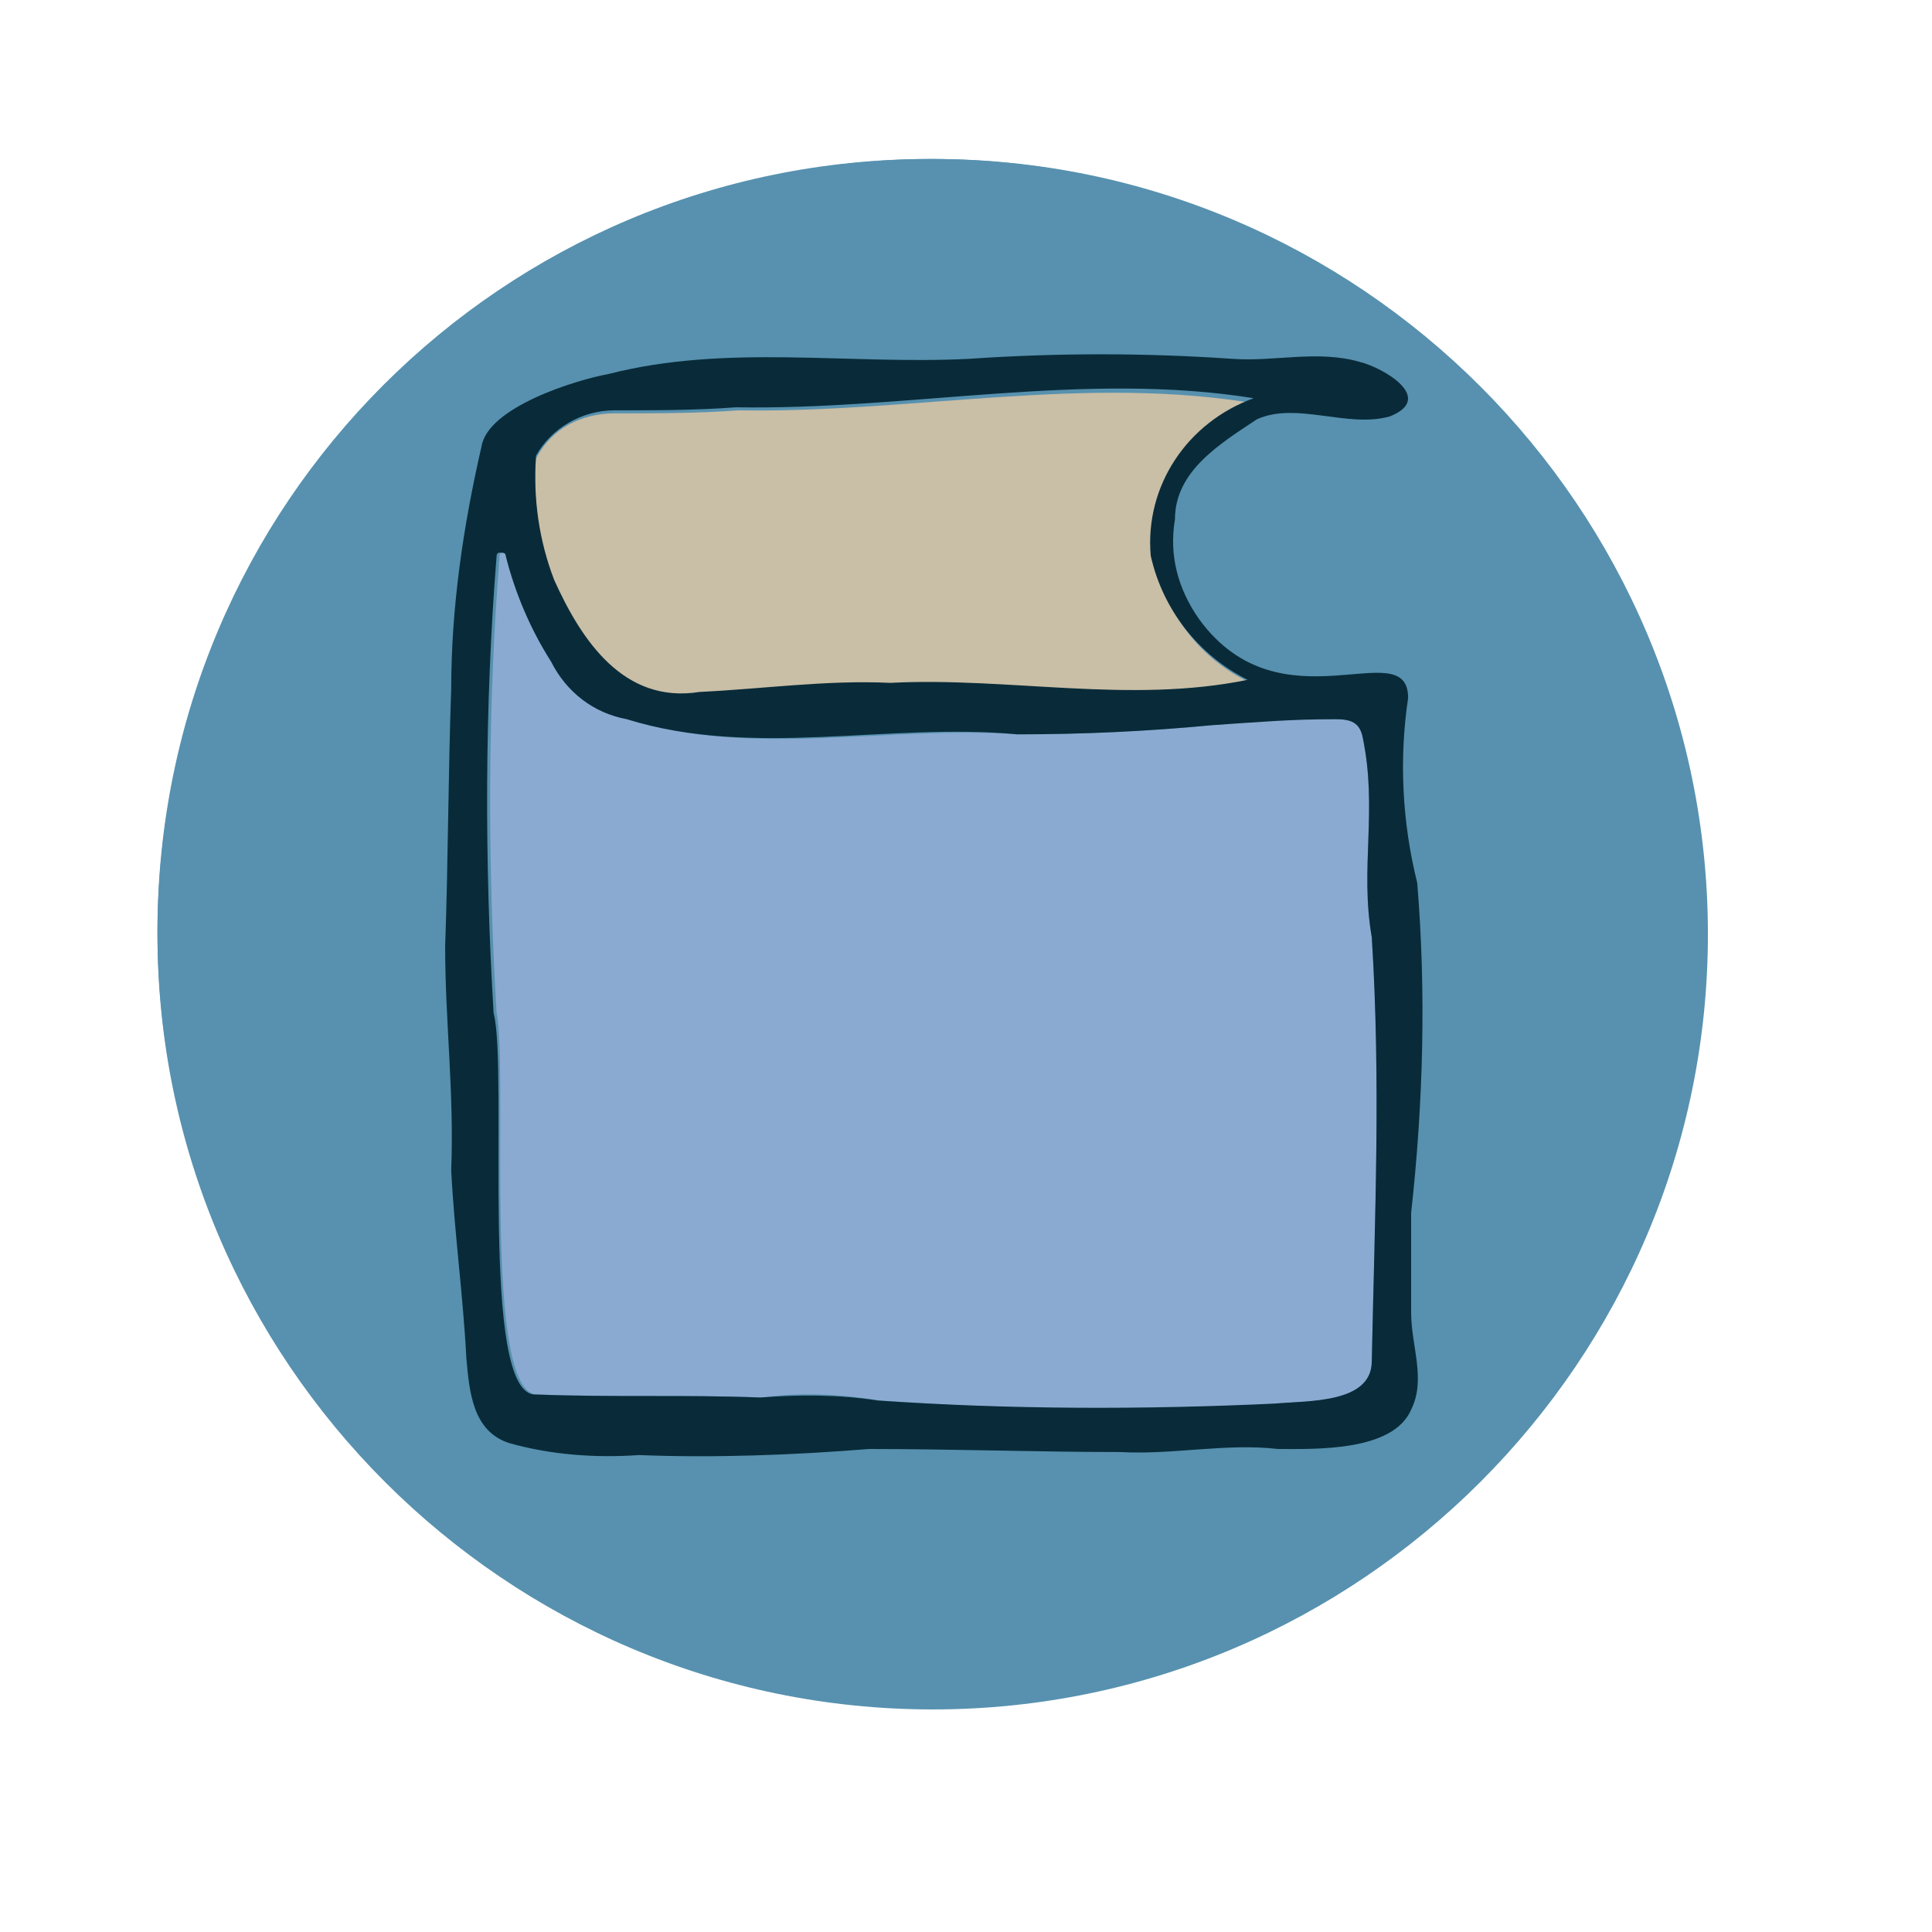
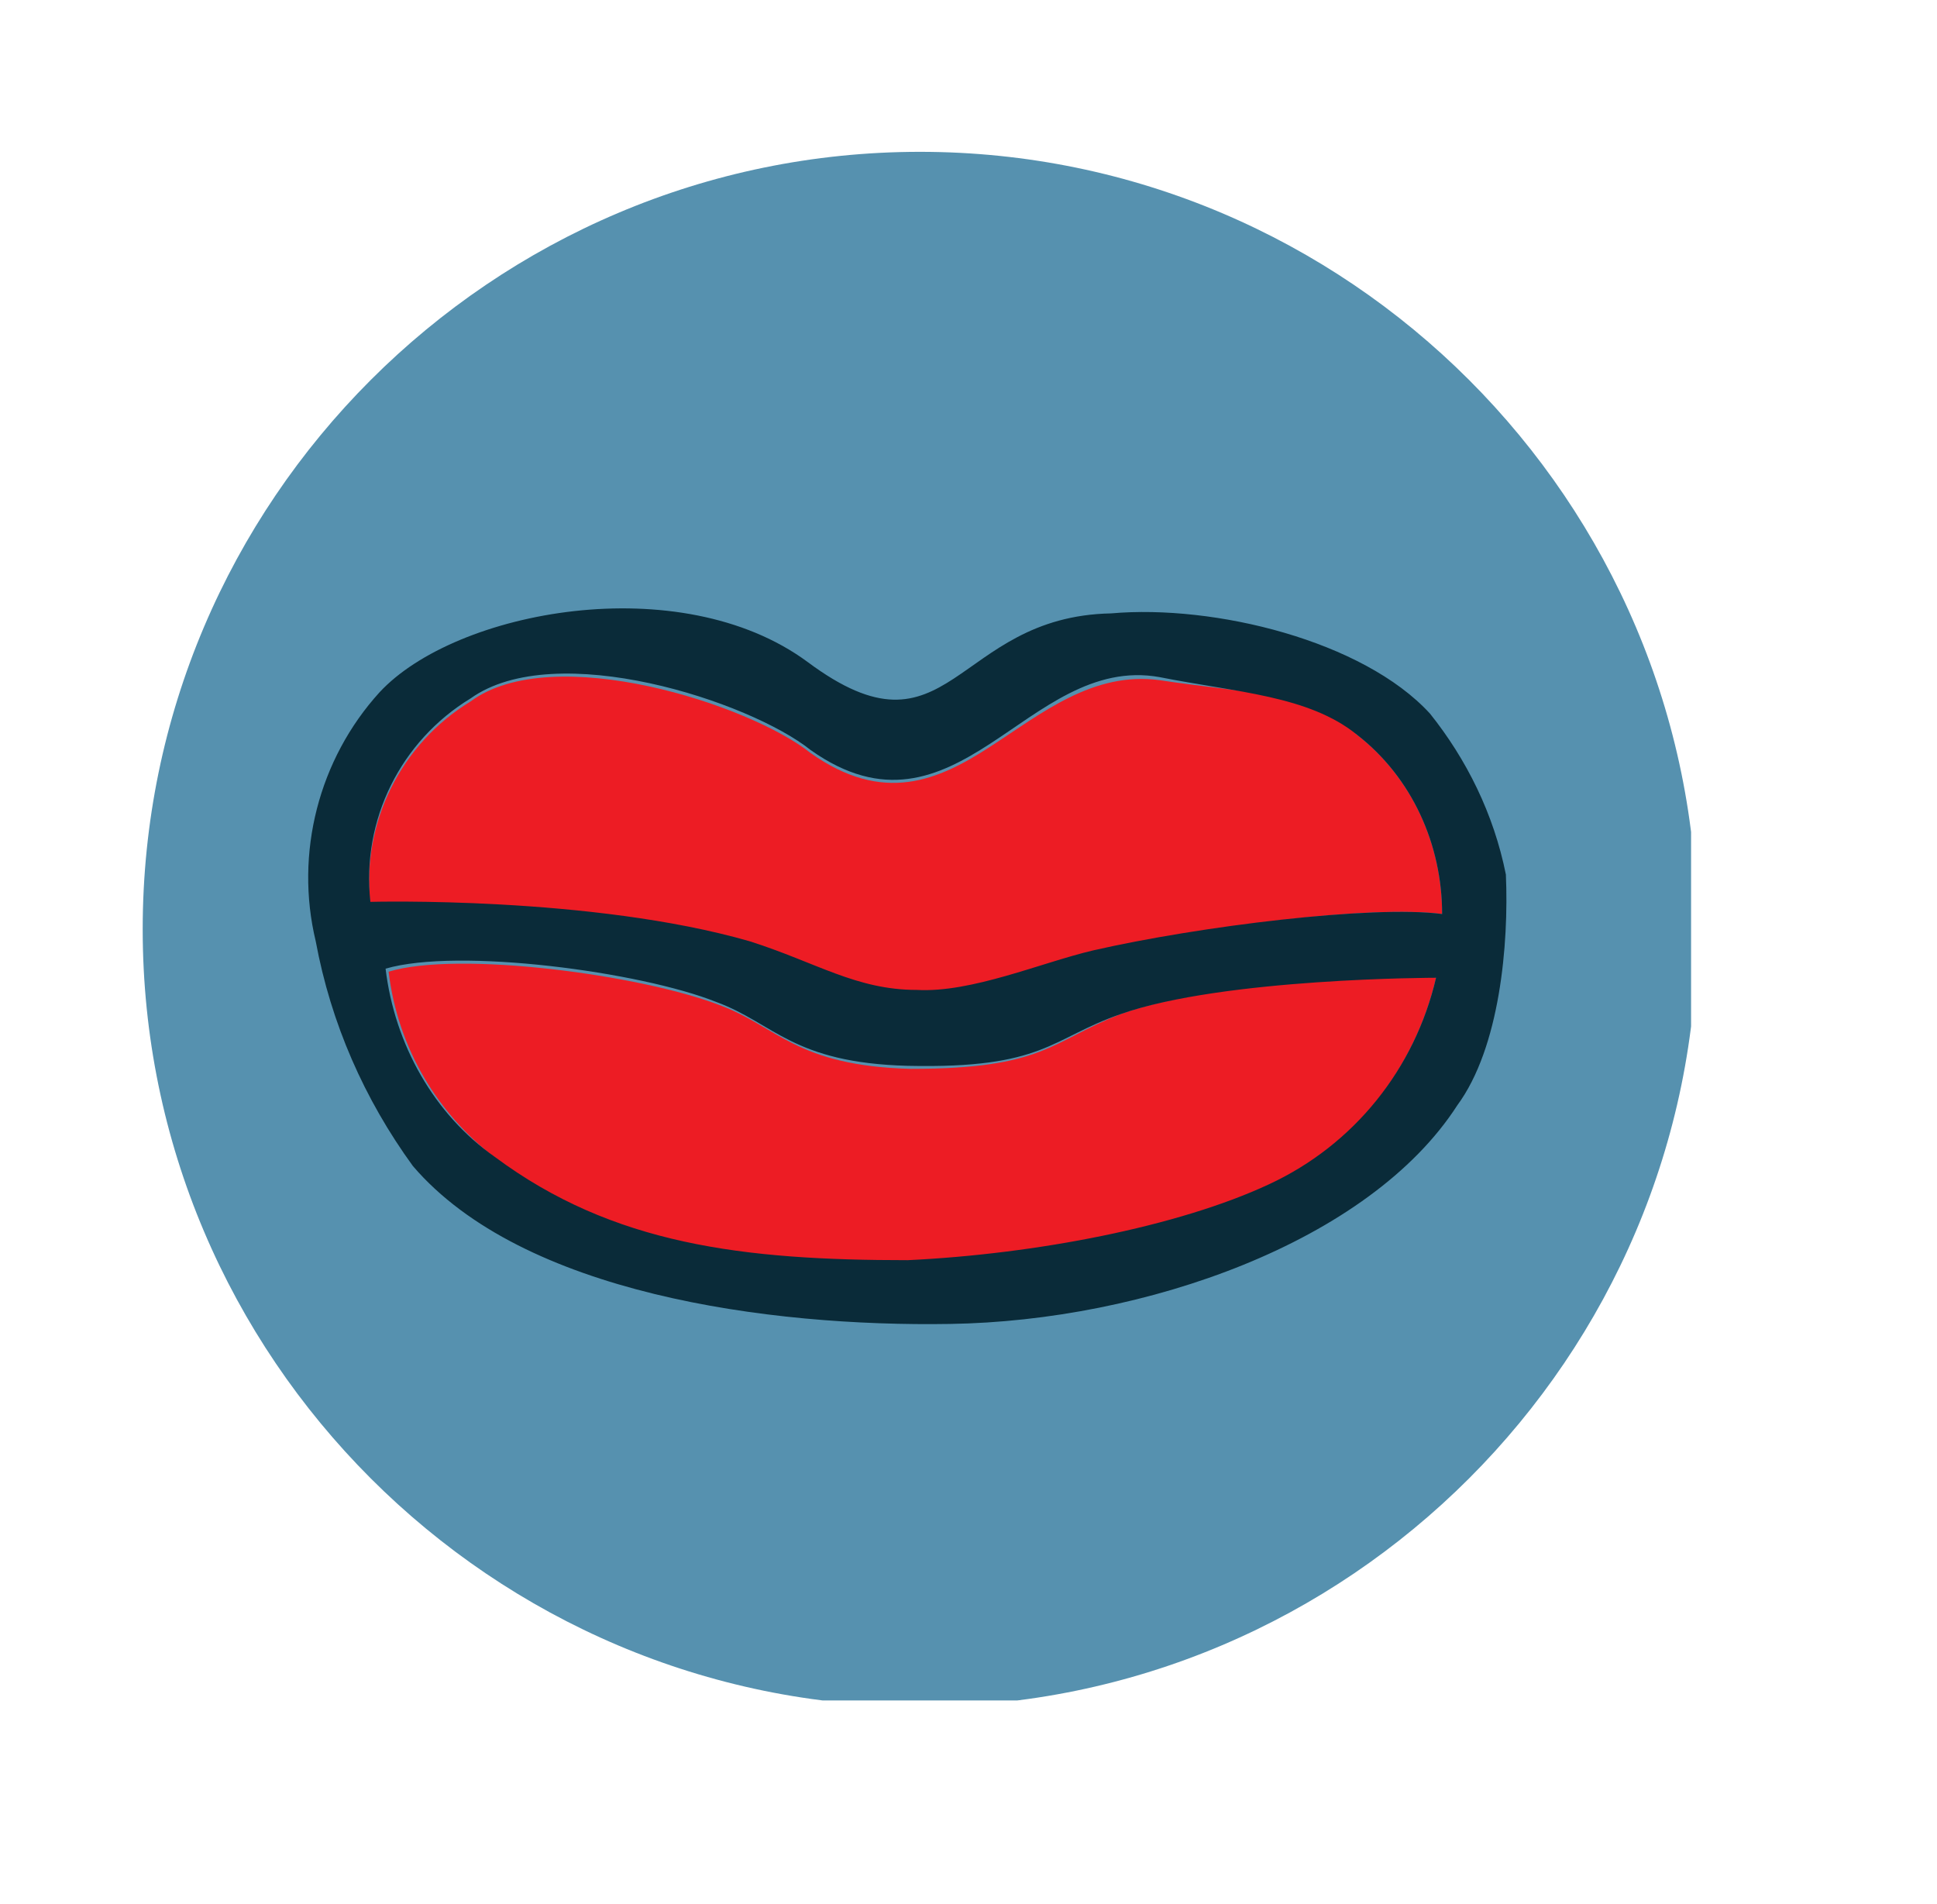
- <svg xmlns="http://www.w3.org/2000/svg" version="1.1" id="Layer_1" width="51" height="51" x="0px" y="0px" viewBox="0 0 63.8 62.7" style="enable-background:new 0 0 63.8 62.7;" xml:space="preserve">
+ <svg xmlns="http://www.w3.org/2000/svg" xmlns:xlink="http://www.w3.org/1999/xlink" version="1.1" id="Layer_1" x="0px" y="0px" viewBox="0 0 63.8 62.7" style="enable-background:new 0 0 63.8 62.7;" xml:space="preserve">
  <style type="text/css">
- 	.st00000{fill:#5791AF;}
- 	.st11111{fill:#C9BEA6;}
- 	.st22222{fill:#8BAAD1;}
- 	.st33333{fill:#092B39;}
+ 	.sty0{clip-path:url(#SVGID_00000024697782630989876320000017448266457337866425_);}
+ 	.sty1{fill:#5691AF;}
+ 	.sty2{clip-path:url(#SVGID_00000046299883796854184870000014595374067823142022_);}
+ 	.sty3{fill:#ED1C24;}
+ 	.sty4{fill:#0A2B39;}
</style>
-   <g>
-     <path id="Path_8" class="st00000" d="M56.4,30.3c0,14.1-11.5,25.6-25.6,25.6S5.2,44.4,5.2,30.3c0-14.1,11.5-25.6,25.6-25.6   S56.4,16.2,56.4,30.3L56.4,30.3" />
+   <g id="Group_8">
+     <g>
+       <defs>
+         <rect id="SVGID_1_" x="4.7" y="5" width="51" height="51" />
+       </defs>
+       <clipPath id="SVGID_00000036973900771337850880000010519016355556011158_">
+         <use xlink:href="#SVGID_1_" style="overflow:visible;" />
+       </clipPath>
+       <g id="Group_7" style="clip-path:url(#SVGID_00000036973900771337850880000010519016355556011158_);">
+         <path id="Path_8" class="sty1" d="M55.9,30.6c0,14.1-11.5,25.6-25.6,25.6S4.7,44.7,4.7,30.6C4.7,16.5,16.2,5,30.3,5     S55.9,16.5,55.9,30.6L55.9,30.6" />
+       </g>
+     </g>
  </g>
-   <g>
-     <path id="Path_1760" class="st00000" d="M56.2,30.2c0,14.1-11.4,25.5-25.5,25.5S5.2,44.3,5.2,30.2S16.6,4.7,30.7,4.7   S56.2,16.1,56.2,30.2" />
-   </g>
-   <g>
-     <path id="Path_1761" class="st11111" d="M38.1,17.9c0.4,1.8,1.5,3.3,3.2,4.1c-3.9,0.7-8-0.2-11.9,0.1c-2.1-0.1-4.2,0.2-6.3,0.3   c-2.5,0.3-3.9-1.7-4.8-3.7c-0.5-1.3-0.7-2.7-0.6-4.1c0.5-1,1.5-1.5,2.6-1.5c1.4,0,2.7,0,4.1-0.1c5.7,0.1,11.5-1.2,17.2-0.2   C39.3,13.4,37.9,15.6,38.1,17.9" />
-     <path id="Path_1762" class="st22222" d="M45.3,30.4c0.3,4.7,0.1,9.2,0,14c0,1.4-2.1,1.3-3.1,1.4c-4.4,0.3-8.8,0.2-13.1-0.1   c-1.3-0.2-2.6-0.3-3.9-0.1c-2.6-0.1-4.8,0-7.4-0.1c-1.9,0.2-1-10.7-1.4-12.6c-0.3-5-0.3-10.1,0.1-15.1c0-0.1,0.1-0.1,0.1-0.1   c0.1,0,0.1,0.1,0.1,0.1c0.3,1.2,0.8,2.4,1.5,3.5c0.5,1,1.5,1.6,2.5,1.9c4.2,1.3,8.6,0.2,12.9,0.5c2.1,0,4.2-0.1,6.4-0.3   c1.5-0.2,2.6-0.2,4.1-0.2c0.5,0,0.8,0.1,0.9,0.6C45.5,26.2,44.9,28.1,45.3,30.4" />
-     <path id="Path_1763" class="st33333" d="M46.8,28.6c0.3,3.6,0.2,7.3-0.2,10.9c0,1.1,0,2.2,0,3.3c0,1.1,0.5,2.2,0,3.2   c-0.6,1.4-3.2,1.3-4.4,1.3c-1.7-0.2-3.5,0.2-5.2,0.1c-2.8,0-5.5-0.1-8.3-0.1c-2.5,0.2-5.1,0.3-7.6,0.2c-1.4,0.1-2.9,0-4.3-0.4   c-1.2-0.4-1.3-1.7-1.4-2.8c-0.1-2-0.4-4.2-0.5-6.2c0.1-2.6-0.2-4.9-0.2-7.4c0.1-2.8,0.1-5.7,0.2-8.5c0-2.7,0.4-5.4,1-8   c0.2-1.3,3.1-2.2,4.2-2.4C24,10.8,28,11.5,32,11.3c2.9-0.2,5.8-0.2,8.7,0c1.4,0.1,2.8-0.3,4.2,0.1c0.8,0.2,2.5,1.2,1,1.8   c-1.4,0.4-3.1-0.5-4.4,0.1c-1.2,0.8-2.7,1.7-2.7,3.3c-0.2,1.2,0.1,2.3,0.8,3.3c2.7,3.7,6.9,0.4,6.9,2.6   C46.2,24.5,46.3,26.6,46.8,28.6 M45.3,44.4c0.1-4.8,0.3-9.2,0-14c-0.4-2.3,0.2-4.2-0.3-6.6c-0.1-0.5-0.4-0.6-0.9-0.6   c-1.5,0-2.6,0.1-4.1,0.2c-2.1,0.2-4.2,0.3-6.4,0.3c-4.3-0.4-8.7,0.8-12.9-0.5c-1.1-0.2-2-0.9-2.5-1.9c-0.7-1.1-1.2-2.3-1.5-3.5   c0-0.1-0.1-0.1-0.2-0.1c-0.1,0-0.1,0.1-0.1,0.1c-0.4,5-0.4,10.1-0.1,15.1c0.5,1.9-0.5,12.7,1.4,12.6c2.6,0.1,4.8,0,7.4,0.1   c1.3-0.1,2.6-0.1,3.9,0.1c4.4,0.3,8.8,0.3,13.1,0.1C43.2,45.7,45.3,45.8,45.3,44.4 M41.2,21.9c-1.6-0.8-2.8-2.3-3.2-4.1   c-0.2-2.3,1.2-4.4,3.4-5.2C35.8,11.7,30,13,24.3,12.9C23,13,21.6,13,20.3,13c-1.1,0-2.1,0.6-2.6,1.5c-0.1,1.4,0.1,2.8,0.6,4.1   c0.9,2,2.3,4.1,4.8,3.7c2.1-0.1,4.2-0.4,6.3-0.3C33.3,21.8,37.3,22.7,41.2,21.9" />
+   <g id="Group_10">
+     <g>
+       <defs>
+         <rect id="SVGID_00000143609574984316874480000015300136858692818872_" x="4.7" y="5" width="51" height="51" />
+       </defs>
+       <clipPath id="SVGID_00000003796350186329228410000011398492109237681338_">
+         <use xlink:href="#SVGID_00000143609574984316874480000015300136858692818872_" style="overflow:visible;" />
+       </clipPath>
+       <g id="Group_9" style="clip-path:url(#SVGID_00000003796350186329228410000011398492109237681338_);">
+         <path id="Path_9" class="sty3" d="M36.9,33.4c3.3-1.2,10.4-1.3,10.4-1.2c-0.7,3-2.7,5.5-5.4,6.9c-3,1.4-7.7,2.3-11.9,2.5     c-5.4,0-9.7-0.5-13.6-3.4c-2-1.5-3.3-3.7-3.6-6.2c2.3-0.7,8.3,0.1,10.9,1.1c1.9,0.7,2.5,2,6.3,2.1C34.4,35.2,34.6,34.3,36.9,33.4     " />
+         <path id="Path_10" class="sty3" d="M44.7,24.2c1.8,1.4,2.8,3.6,2.8,5.9c-2.3-0.3-8,0.4-11.5,1.3c-1.7,0.5-4,1.4-5.8,1.3     c-2-0.1-3.3-1-5.5-1.6c-5.2-1.5-12.5-1.3-12.5-1.3c-0.3-2.7,1-5.3,3.3-6.7c2.7-2,9.2,0.1,11.2,1.7c2.4,1.7,4.2,0.9,5.9-0.2     c1.7-1.1,3.4-2.5,5.6-2.2C40.8,22.8,43.2,22.8,44.7,24.2" />
+         <path id="Path_11" class="sty4" d="M49.6,28.8c0.1,2.3-0.2,5.7-1.6,7.6c-2.9,4.5-10.3,7.1-16.7,7.2c-6,0.1-14.1-1-17.7-5.2     c-1.6-2.2-2.7-4.7-3.2-7.4c-0.7-2.9,0.1-6,2.1-8.2c2.5-2.7,9.9-4.1,14.1-1c4.7,3.5,4.8-1.5,10-1.6c3.4-0.3,8.3,0.9,10.5,3.3     C48.3,25,49.2,26.8,49.6,28.8 M47.5,30.1c0-2.3-1-4.5-2.8-5.9c-1.6-1.3-4-1.4-6.5-1.9c-2.2-0.4-3.9,1.1-5.6,2.2     c-1.7,1.1-3.5,1.9-5.9,0.2c-2-1.6-8.4-3.7-11.2-1.7c-2.3,1.4-3.6,4-3.3,6.7c0,0,7.3-0.2,12.5,1.3c2.2,0.7,3.5,1.6,5.5,1.6     c1.8,0.1,4.1-0.9,5.8-1.3C39.5,30.5,45.2,29.8,47.5,30.1 M47.3,32.2c0,0-7,0-10.4,1.2c-2.3,0.8-2.5,1.8-7,1.7     c-3.8-0.1-4.4-1.4-6.3-2.1c-2.5-1-8.5-1.8-10.9-1.1c0.3,2.5,1.6,4.8,3.6,6.2c3.9,2.9,8.2,3.4,13.6,3.4c4.2-0.2,8.9-1.1,11.9-2.5     C44.6,37.7,46.6,35.2,47.3,32.2" />
+       </g>
+     </g>
  </g>
</svg>
